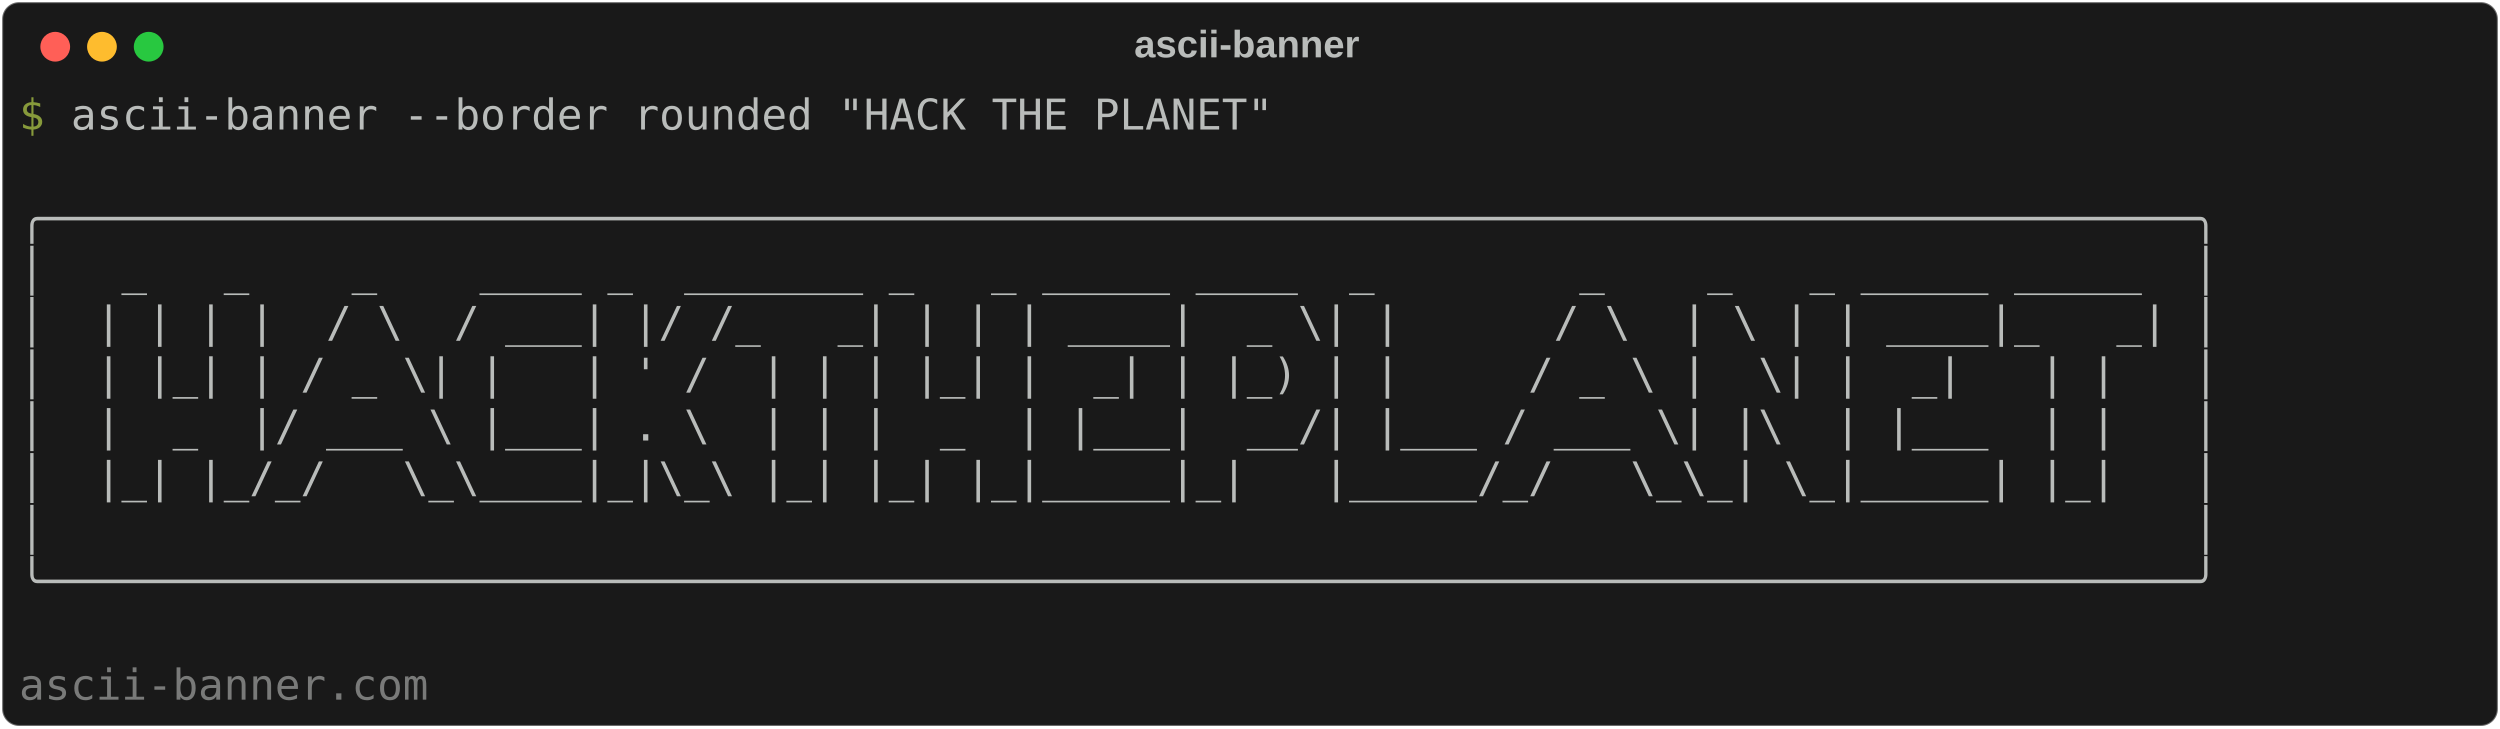
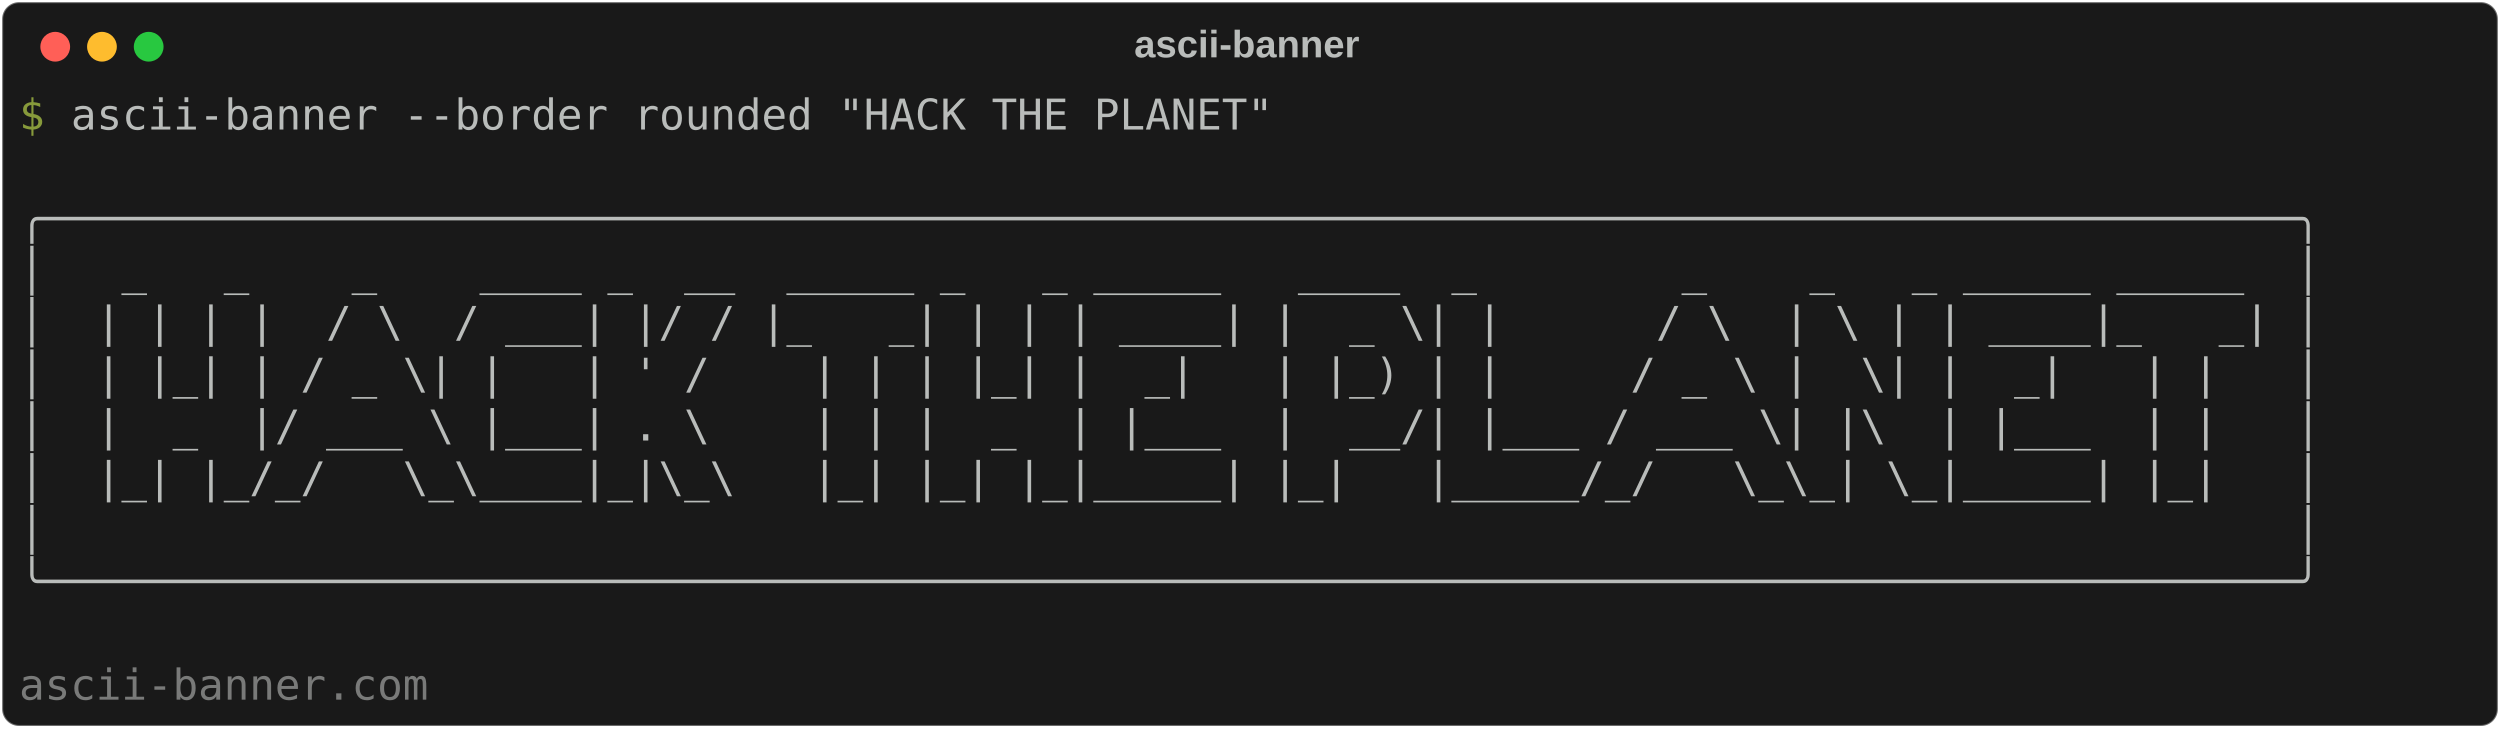
<svg xmlns="http://www.w3.org/2000/svg" class="rich-terminal" viewBox="0 0 1177 342.8">
  <style>

    @font-face {
        font-family: "Fira Code";
        src: local("FiraCode-Regular"),
                url("https://cdnjs.cloudflare.com/ajax/libs/firacode/6.2.0/woff2/FiraCode-Regular.woff2") format("woff2"),
                url("https://cdnjs.cloudflare.com/ajax/libs/firacode/6.2.0/woff/FiraCode-Regular.woff") format("woff");
        font-style: normal;
        font-weight: 400;
    }
    @font-face {
        font-family: "Fira Code";
        src: local("FiraCode-Bold"),
                url("https://cdnjs.cloudflare.com/ajax/libs/firacode/6.2.0/woff2/FiraCode-Bold.woff2") format("woff2"),
                url("https://cdnjs.cloudflare.com/ajax/libs/firacode/6.2.0/woff/FiraCode-Bold.woff") format("woff");
        font-style: bold;
        font-weight: 700;
    }

-     .terminal-2385218967-matrix {
+     .terminal-1406181723-matrix {
        font-family: Fira Code, monospace;
        font-size: 20px;
        line-height: 24.4px;
        font-variant-east-asian: full-width;
    }

-     .terminal-2385218967-title {
+     .terminal-1406181723-title {
        font-size: 18px;
        font-weight: bold;
        font-family: arial;
    }

-     .terminal-2385218967-r1 { fill: #879a3b }
- .terminal-2385218967-r2 { fill: #b9bcba }
- .terminal-2385218967-r3 { fill: #797a79 }
+     .terminal-1406181723-r1 { fill: #879a3b }
+ .terminal-1406181723-r2 { fill: #b9bcba }
+ .terminal-1406181723-r3 { fill: #797a79 }
    </style>
  <defs>
-     <clipPath id="terminal-2385218967-clip-terminal">
+     <clipPath id="terminal-1406181723-clip-terminal">
      <rect x="0" y="0" width="1158.0" height="291.8" />
    </clipPath>
-     <clipPath id="terminal-2385218967-line-0">
+     <clipPath id="terminal-1406181723-line-0">
      <rect x="0" y="1.5" width="1159" height="24.65" />
    </clipPath>
-     <clipPath id="terminal-2385218967-line-1">
+     <clipPath id="terminal-1406181723-line-1">
      <rect x="0" y="25.9" width="1159" height="24.65" />
    </clipPath>
-     <clipPath id="terminal-2385218967-line-2">
+     <clipPath id="terminal-1406181723-line-2">
      <rect x="0" y="50.3" width="1159" height="24.65" />
    </clipPath>
-     <clipPath id="terminal-2385218967-line-3">
+     <clipPath id="terminal-1406181723-line-3">
      <rect x="0" y="74.7" width="1159" height="24.65" />
    </clipPath>
-     <clipPath id="terminal-2385218967-line-4">
+     <clipPath id="terminal-1406181723-line-4">
      <rect x="0" y="99.1" width="1159" height="24.65" />
    </clipPath>
-     <clipPath id="terminal-2385218967-line-5">
+     <clipPath id="terminal-1406181723-line-5">
      <rect x="0" y="123.5" width="1159" height="24.65" />
    </clipPath>
-     <clipPath id="terminal-2385218967-line-6">
+     <clipPath id="terminal-1406181723-line-6">
      <rect x="0" y="147.9" width="1159" height="24.65" />
    </clipPath>
-     <clipPath id="terminal-2385218967-line-7">
+     <clipPath id="terminal-1406181723-line-7">
      <rect x="0" y="172.3" width="1159" height="24.65" />
    </clipPath>
-     <clipPath id="terminal-2385218967-line-8">
+     <clipPath id="terminal-1406181723-line-8">
      <rect x="0" y="196.7" width="1159" height="24.65" />
    </clipPath>
-     <clipPath id="terminal-2385218967-line-9">
+     <clipPath id="terminal-1406181723-line-9">
      <rect x="0" y="221.1" width="1159" height="24.65" />
    </clipPath>
-     <clipPath id="terminal-2385218967-line-10">
+     <clipPath id="terminal-1406181723-line-10">
      <rect x="0" y="245.5" width="1159" height="24.65" />
    </clipPath>
  </defs>
  <rect fill="#191919" stroke="rgba(255,255,255,0.35)" stroke-width="1" x="1" y="1" width="1175" height="340.8" rx="8" />
-   <text class="terminal-2385218967-title" fill="#b9bcba" text-anchor="middle" x="587" y="27">ascii-banner</text>
+   <text class="terminal-1406181723-title" fill="#b9bcba" text-anchor="middle" x="587" y="27">ascii-banner</text>
  <g transform="translate(26,22)">
    <circle cx="0" cy="0" r="7" fill="#ff5f57" />
    <circle cx="22" cy="0" r="7" fill="#febc2e" />
    <circle cx="44" cy="0" r="7" fill="#28c840" />
  </g>
-   <g transform="translate(9, 41)" clip-path="url(#terminal-2385218967-clip-terminal)">
-     <g class="terminal-2385218967-matrix">
-       <text class="terminal-2385218967-r1" x="0" y="20" textLength="24.4" clip-path="url(#terminal-2385218967-line-0)">$ </text>
-       <text class="terminal-2385218967-r2" x="24.4" y="20" textLength="573.4" clip-path="url(#terminal-2385218967-line-0)">ascii-banner --border rounded "HACK THE PLANET"</text>
-       <text class="terminal-2385218967-r2" x="1159" y="20" textLength="12.2" clip-path="url(#terminal-2385218967-line-0)">
+   <g transform="translate(9, 41)" clip-path="url(#terminal-1406181723-clip-terminal)">
+     <g class="terminal-1406181723-matrix">
+       <text class="terminal-1406181723-r1" x="0" y="20" textLength="24.4" clip-path="url(#terminal-1406181723-line-0)">$ </text>
+       <text class="terminal-1406181723-r2" x="24.4" y="20" textLength="573.4" clip-path="url(#terminal-1406181723-line-0)">ascii-banner --border rounded "HACK THE PLANET"</text>
+       <text class="terminal-1406181723-r2" x="1159" y="20" textLength="12.2" clip-path="url(#terminal-1406181723-line-0)">
</text>
-       <text class="terminal-2385218967-r2" x="1159" y="44.4" textLength="12.2" clip-path="url(#terminal-2385218967-line-1)">
+       <text class="terminal-1406181723-r2" x="1159" y="44.4" textLength="12.2" clip-path="url(#terminal-1406181723-line-1)">
</text>
-       <text class="terminal-2385218967-r2" x="0" y="68.8" textLength="1049.2" clip-path="url(#terminal-2385218967-line-2)">╭────────────────────────────────────────────────────────────────────────────────────╮</text>
-       <text class="terminal-2385218967-r2" x="1159" y="68.8" textLength="12.2" clip-path="url(#terminal-2385218967-line-2)">
+       <text class="terminal-1406181723-r2" x="0" y="68.8" textLength="1098" clip-path="url(#terminal-1406181723-line-2)">╭────────────────────────────────────────────────────────────────────────────────────────╮</text>
+       <text class="terminal-1406181723-r2" x="1159" y="68.8" textLength="12.2" clip-path="url(#terminal-1406181723-line-2)">
</text>
-       <text class="terminal-2385218967-r2" x="0" y="93.2" textLength="1049.2" clip-path="url(#terminal-2385218967-line-3)">│   _   _    _    ____ _  _______ _   _ _____ ____  _        _    _   _ _____ _____  │</text>
-       <text class="terminal-2385218967-r2" x="1159" y="93.2" textLength="12.2" clip-path="url(#terminal-2385218967-line-3)">
+       <text class="terminal-1406181723-r2" x="0" y="93.2" textLength="1098" clip-path="url(#terminal-1406181723-line-3)">│   _   _    _    ____ _  __  _____ _   _ _____   ____  _        _    _   _ _____ _____  │</text>
+       <text class="terminal-1406181723-r2" x="1159" y="93.2" textLength="12.2" clip-path="url(#terminal-1406181723-line-3)">
</text>
-       <text class="terminal-2385218967-r2" x="0" y="117.6" textLength="1049.2" clip-path="url(#terminal-2385218967-line-4)">│  | | | |  / \  / ___| |/ /_   _| | | | ____|  _ \| |      / \  | \ | | ____|_   _| │</text>
-       <text class="terminal-2385218967-r2" x="1159" y="117.6" textLength="12.2" clip-path="url(#terminal-2385218967-line-4)">
+       <text class="terminal-1406181723-r2" x="0" y="117.6" textLength="1098" clip-path="url(#terminal-1406181723-line-4)">│  | | | |  / \  / ___| |/ / |_   _| | | | ____| |  _ \| |      / \  | \ | | ____|_   _| │</text>
+       <text class="terminal-1406181723-r2" x="1159" y="117.6" textLength="12.2" clip-path="url(#terminal-1406181723-line-4)">
</text>
-       <text class="terminal-2385218967-r2" x="0" y="142" textLength="1049.2" clip-path="url(#terminal-2385218967-line-5)">│  | |_| | / _ \| |   | ' /  | | | |_| |  _| | |_) | |     / _ \ |  \| |  _|   | |   │</text>
-       <text class="terminal-2385218967-r2" x="1159" y="142" textLength="12.2" clip-path="url(#terminal-2385218967-line-5)">
+       <text class="terminal-1406181723-r2" x="0" y="142" textLength="1098" clip-path="url(#terminal-1406181723-line-5)">│  | |_| | / _ \| |   | ' /    | | | |_| |  _|   | |_) | |     / _ \ |  \| |  _|   | |   │</text>
+       <text class="terminal-1406181723-r2" x="1159" y="142" textLength="12.2" clip-path="url(#terminal-1406181723-line-5)">
</text>
-       <text class="terminal-2385218967-r2" x="0" y="166.4" textLength="1049.2" clip-path="url(#terminal-2385218967-line-6)">│  |  _  |/ ___ \ |___| . \  | | |  _  | |___|  __/| |___ / ___ \| |\  | |___  | |   │</text>
-       <text class="terminal-2385218967-r2" x="1159" y="166.4" textLength="12.2" clip-path="url(#terminal-2385218967-line-6)">
+       <text class="terminal-1406181723-r2" x="0" y="166.4" textLength="1098" clip-path="url(#terminal-1406181723-line-6)">│  |  _  |/ ___ \ |___| . \    | | |  _  | |___  |  __/| |___ / ___ \| |\  | |___  | |   │</text>
+       <text class="terminal-1406181723-r2" x="1159" y="166.4" textLength="12.2" clip-path="url(#terminal-1406181723-line-6)">
</text>
-       <text class="terminal-2385218967-r2" x="0" y="190.8" textLength="1049.2" clip-path="url(#terminal-2385218967-line-7)">│  |_| |_/_/   \_\____|_|\_\ |_| |_| |_|_____|_|   |_____/_/   \_\_| \_|_____| |_|   │</text>
-       <text class="terminal-2385218967-r2" x="1159" y="190.8" textLength="12.2" clip-path="url(#terminal-2385218967-line-7)">
+       <text class="terminal-1406181723-r2" x="0" y="190.8" textLength="1098" clip-path="url(#terminal-1406181723-line-7)">│  |_| |_/_/   \_\____|_|\_\   |_| |_| |_|_____| |_|   |_____/_/   \_\_| \_|_____| |_|   │</text>
+       <text class="terminal-1406181723-r2" x="1159" y="190.8" textLength="12.2" clip-path="url(#terminal-1406181723-line-7)">
</text>
-       <text class="terminal-2385218967-r2" x="0" y="215.2" textLength="1049.2" clip-path="url(#terminal-2385218967-line-8)">│                                                                                    │</text>
-       <text class="terminal-2385218967-r2" x="1159" y="215.2" textLength="12.2" clip-path="url(#terminal-2385218967-line-8)">
+       <text class="terminal-1406181723-r2" x="0" y="215.2" textLength="1098" clip-path="url(#terminal-1406181723-line-8)">│                                                                                        │</text>
+       <text class="terminal-1406181723-r2" x="1159" y="215.2" textLength="12.2" clip-path="url(#terminal-1406181723-line-8)">
</text>
-       <text class="terminal-2385218967-r2" x="0" y="239.6" textLength="1049.2" clip-path="url(#terminal-2385218967-line-9)">╰────────────────────────────────────────────────────────────────────────────────────╯</text>
-       <text class="terminal-2385218967-r2" x="1159" y="239.6" textLength="12.2" clip-path="url(#terminal-2385218967-line-9)">
+       <text class="terminal-1406181723-r2" x="0" y="239.6" textLength="1098" clip-path="url(#terminal-1406181723-line-9)">╰────────────────────────────────────────────────────────────────────────────────────────╯</text>
+       <text class="terminal-1406181723-r2" x="1159" y="239.6" textLength="12.2" clip-path="url(#terminal-1406181723-line-9)">
</text>
-       <text class="terminal-2385218967-r2" x="1159" y="264" textLength="12.2" clip-path="url(#terminal-2385218967-line-10)">
+       <text class="terminal-1406181723-r2" x="1159" y="264" textLength="12.2" clip-path="url(#terminal-1406181723-line-10)">
</text>
-       <text class="terminal-2385218967-r3" x="0" y="288.4" textLength="195.2" clip-path="url(#terminal-2385218967-line-11)">ascii-banner.com</text>
-       <text class="terminal-2385218967-r2" x="1159" y="288.4" textLength="12.2" clip-path="url(#terminal-2385218967-line-11)">
+       <text class="terminal-1406181723-r3" x="0" y="288.4" textLength="195.2" clip-path="url(#terminal-1406181723-line-11)">ascii-banner.com</text>
+       <text class="terminal-1406181723-r2" x="1159" y="288.4" textLength="12.2" clip-path="url(#terminal-1406181723-line-11)">
</text>
    </g>
  </g>
</svg>
